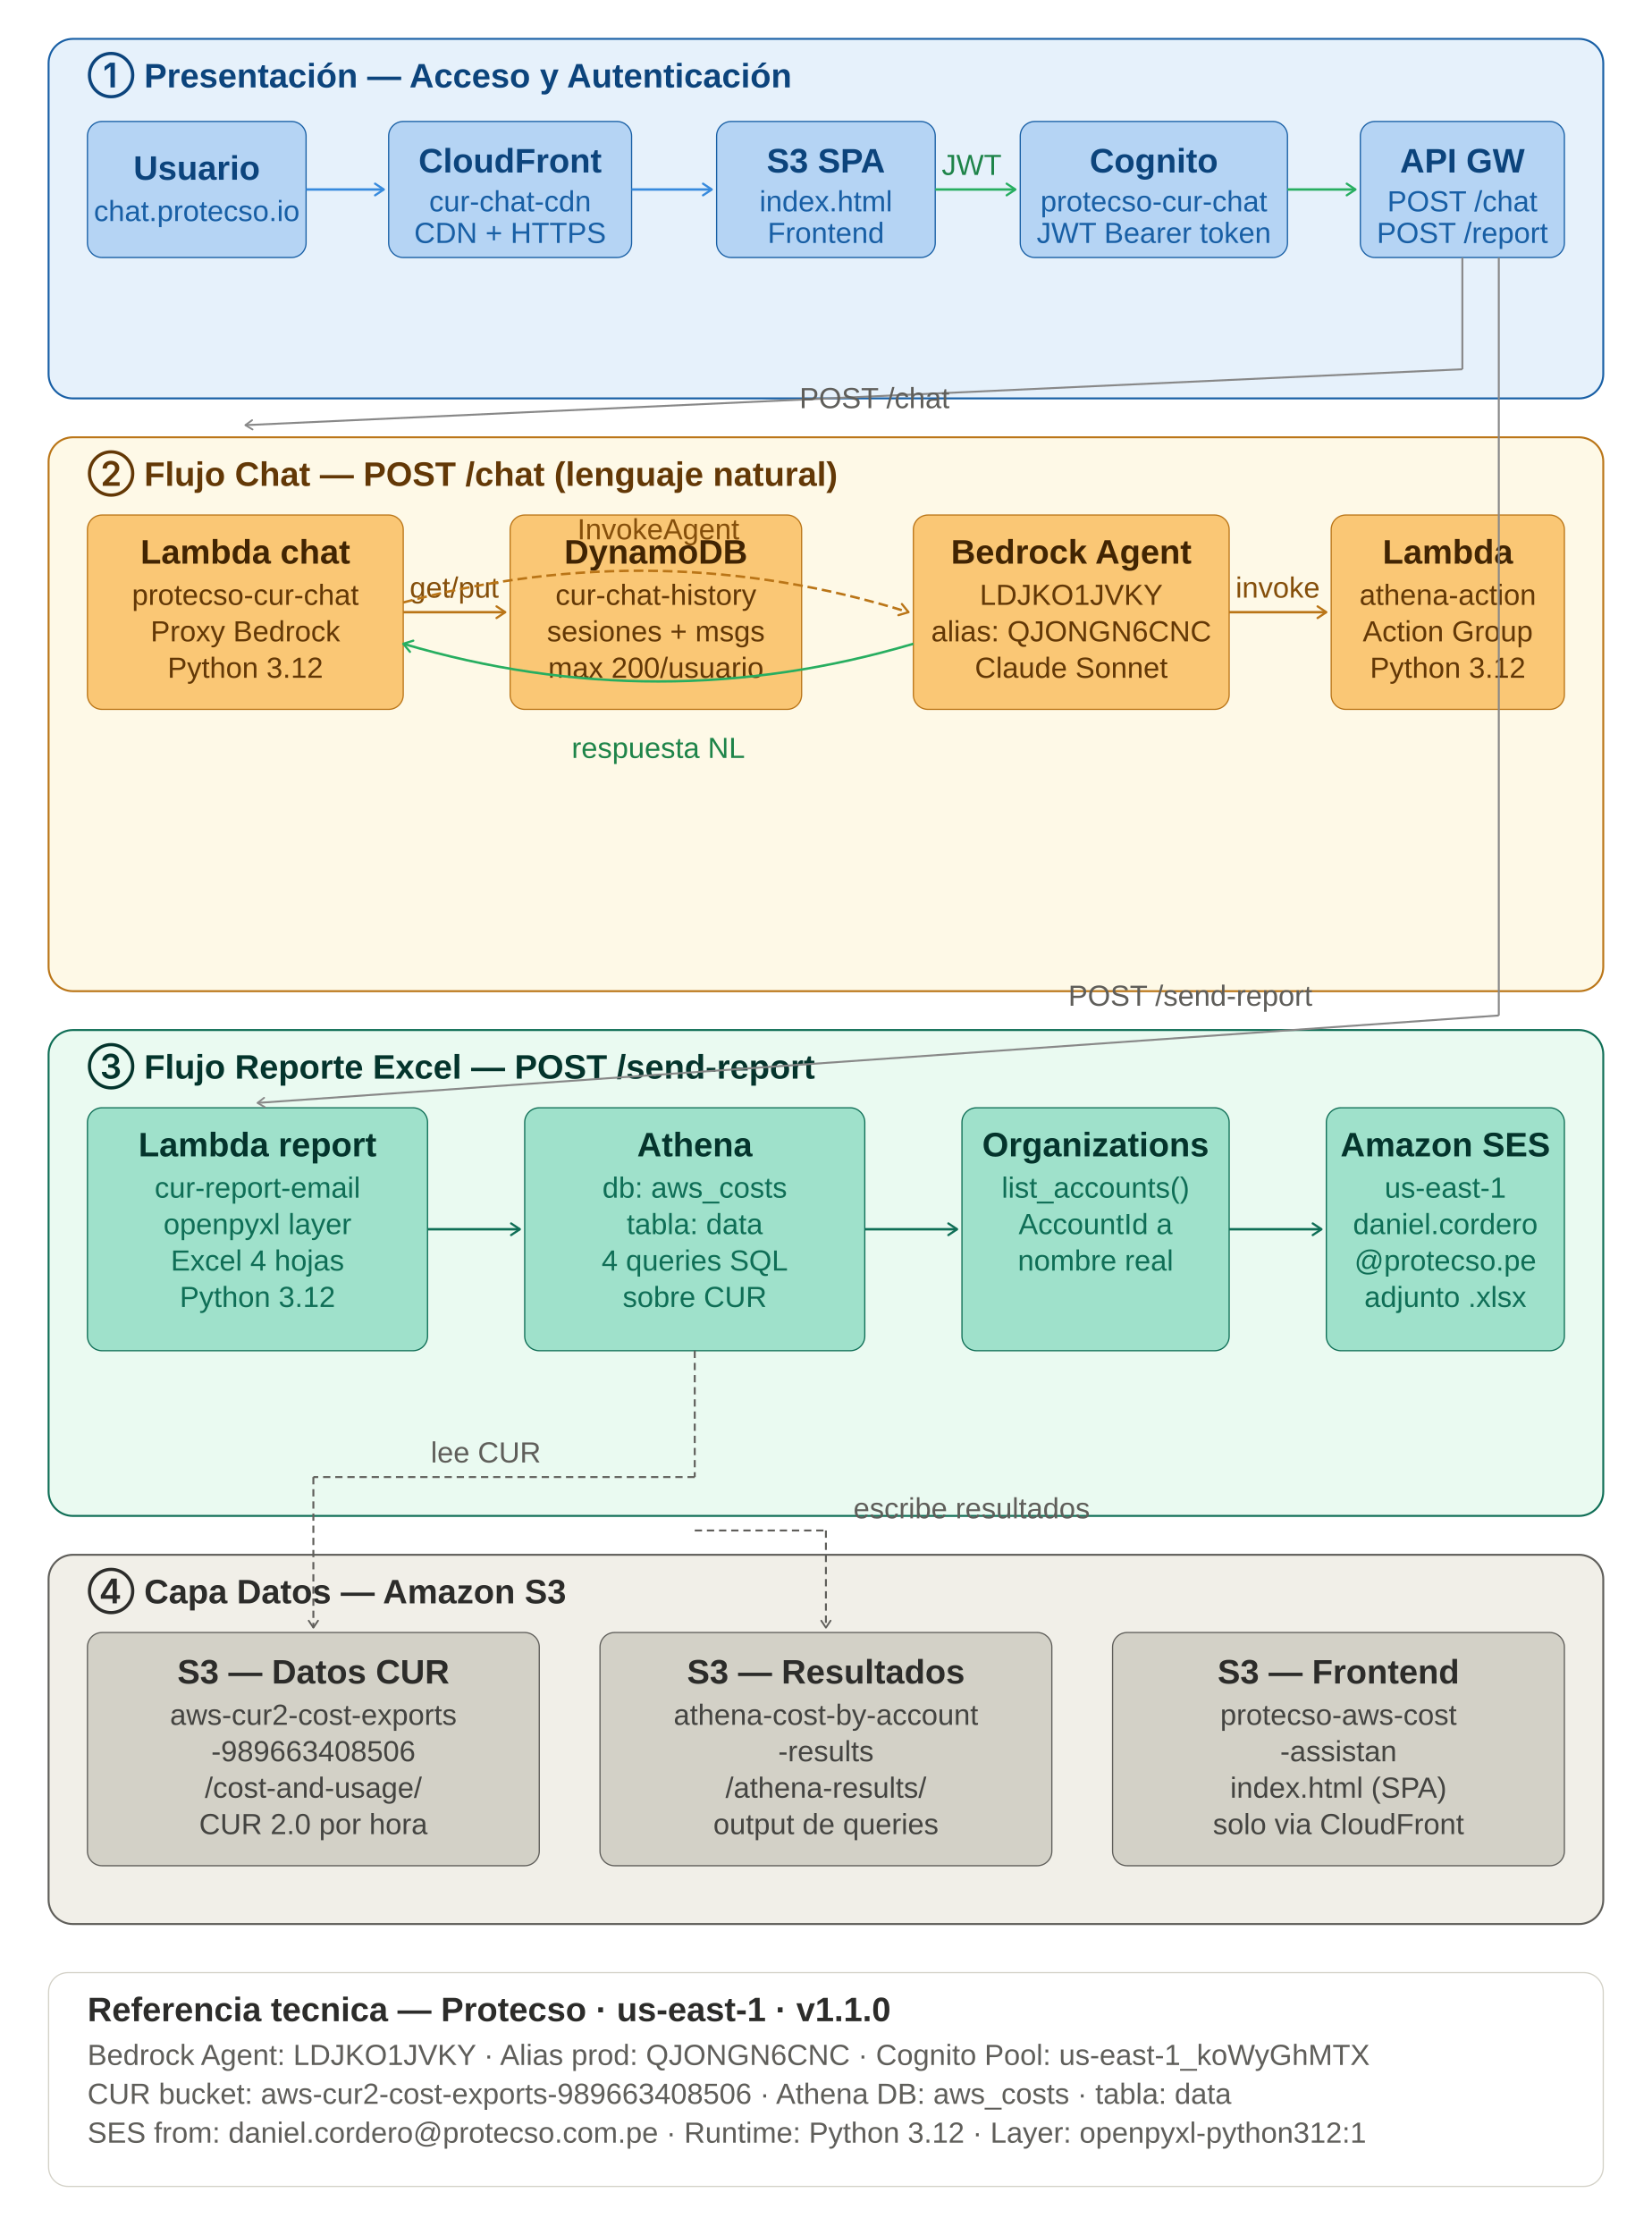
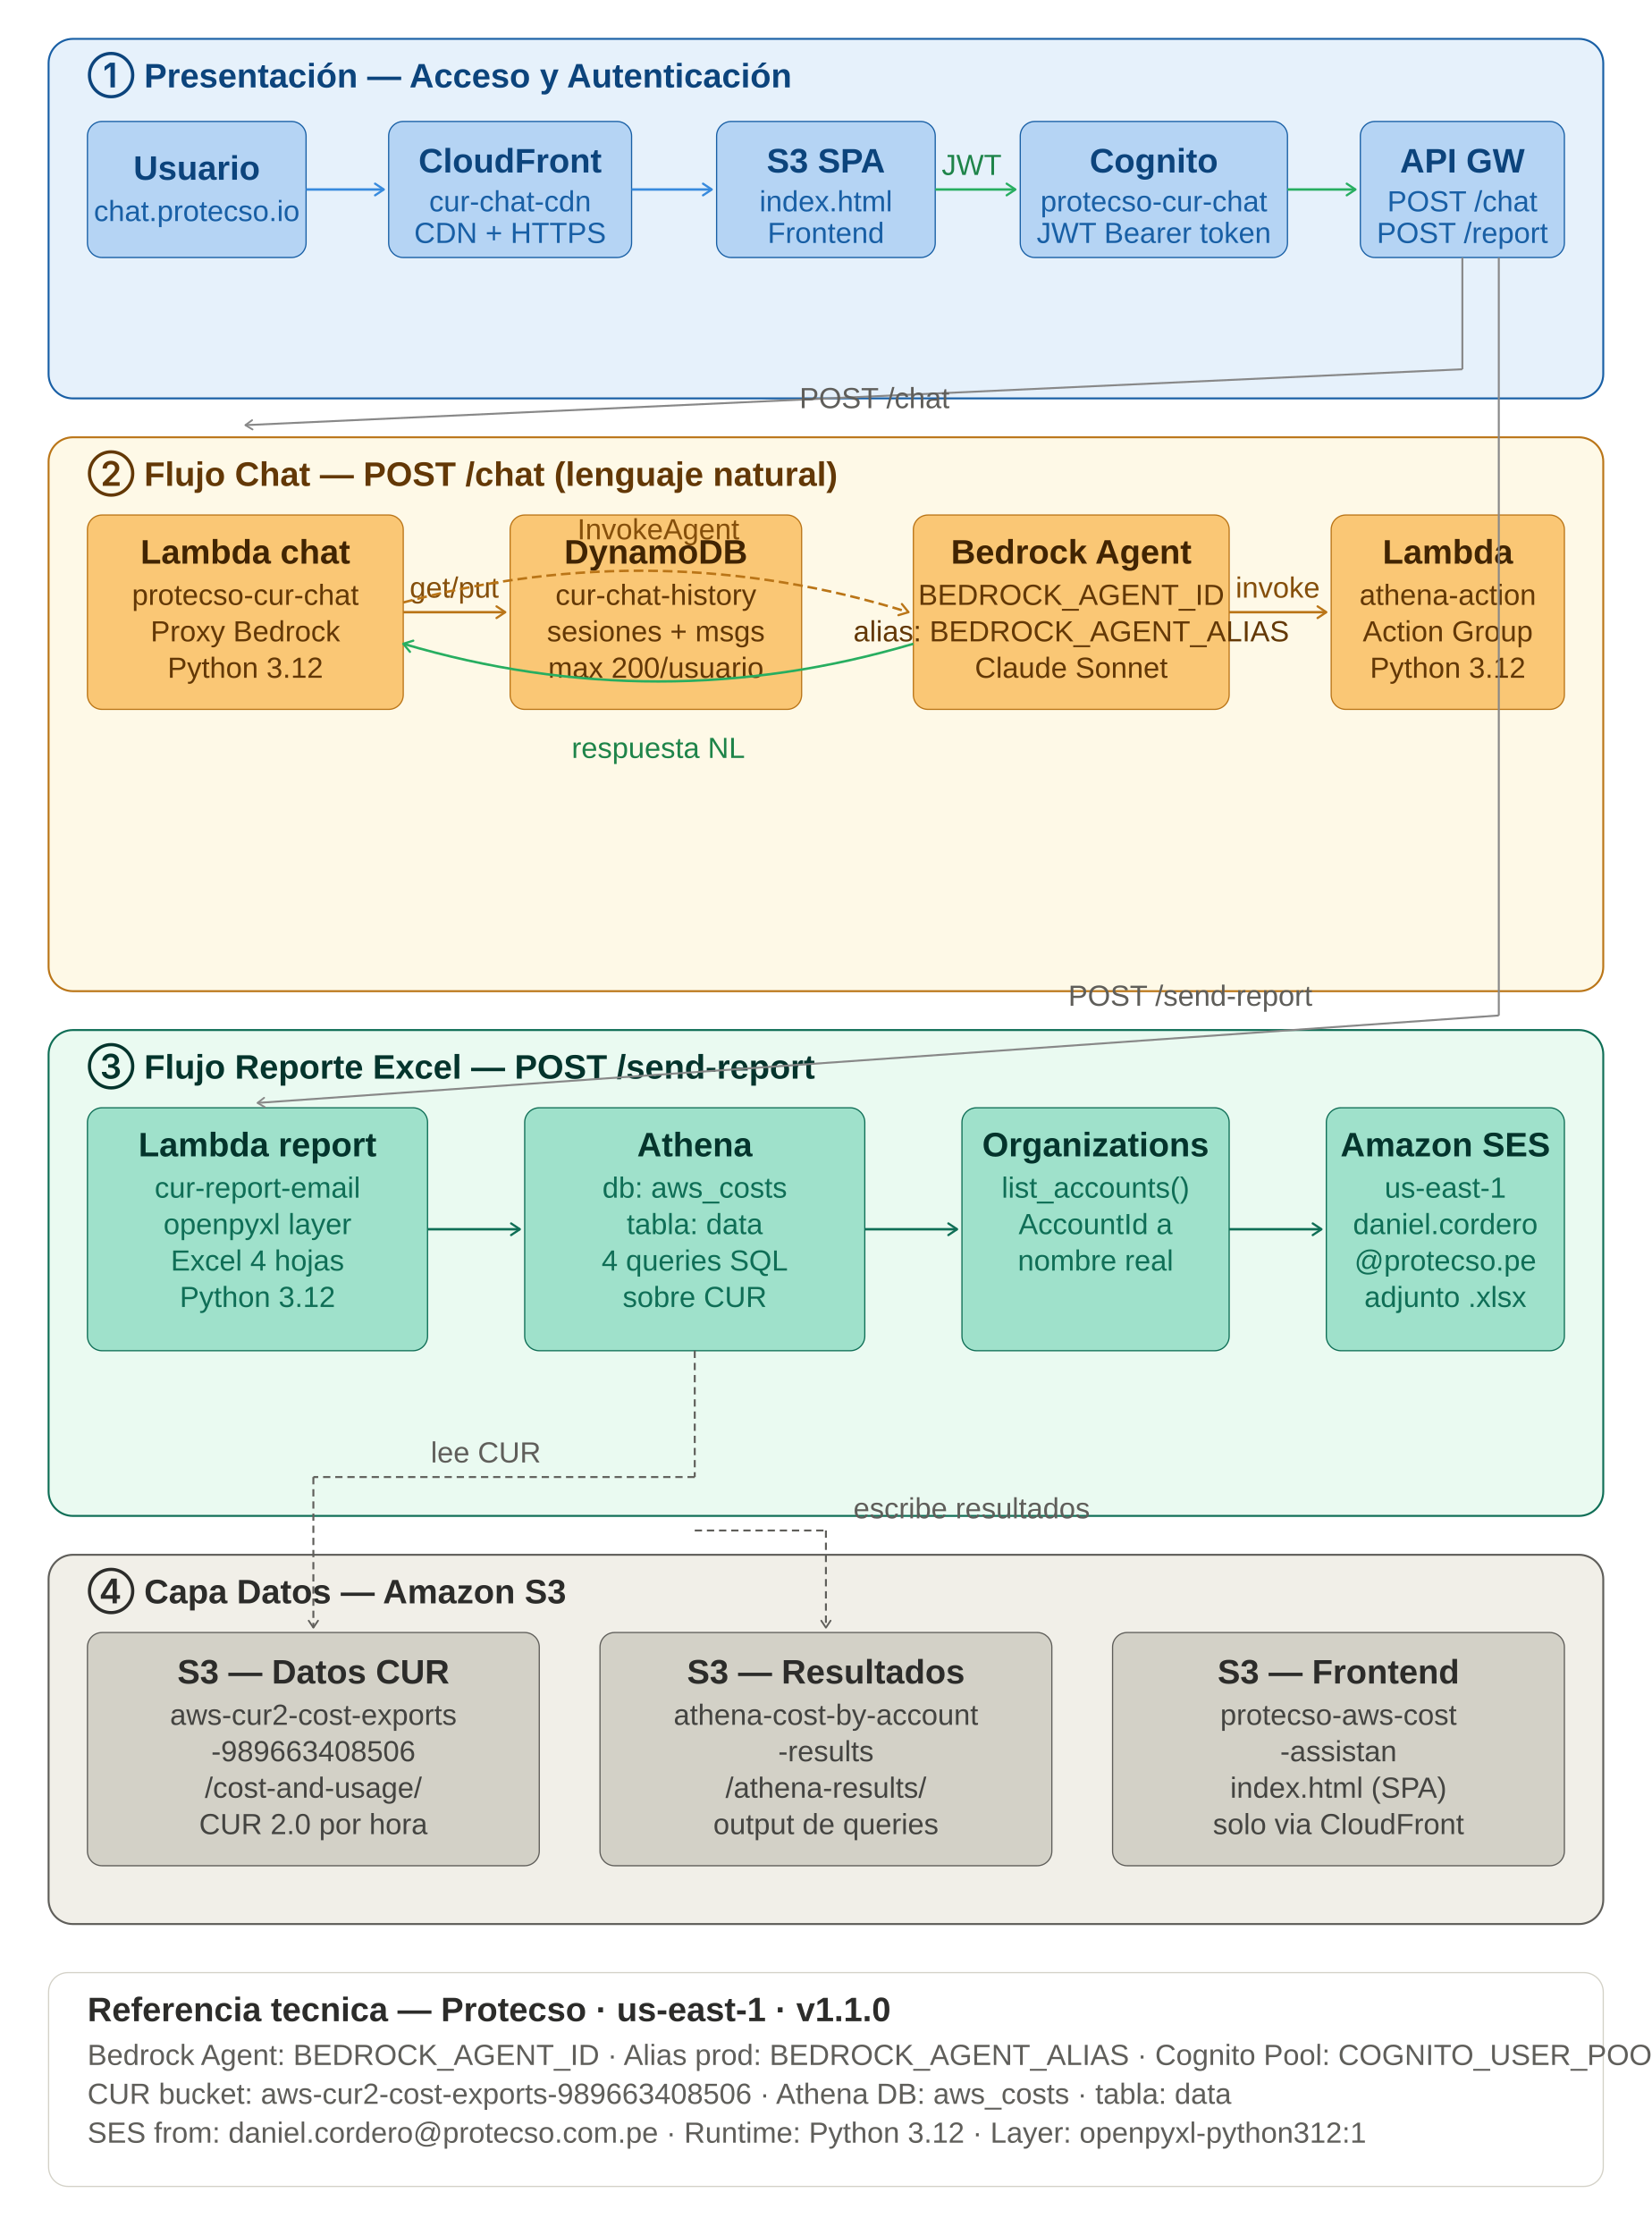
<svg xmlns="http://www.w3.org/2000/svg" width="100%" viewBox="0 0 680 920">
  <defs>
    <marker id="arrow" viewBox="0 0 10 10" refX="8" refY="5" markerWidth="6" markerHeight="6" orient="auto-start-reverse">
      <path d="M2 1L8 5L2 9" fill="none" stroke="context-stroke" stroke-width="1.5" stroke-linecap="round" stroke-linejoin="round" />
    </marker>
    <style>
    text { font-family: -apple-system,BlinkMacSystemFont,'Segoe UI',Arial,sans-serif; }
    .th  { font-size:14px; font-weight:600; }
    .ts  { font-size:12px; font-weight:400; }
  </style>
  </defs>
  <rect x="20" y="16" width="640" height="148" rx="10" fill="#E6F1FB" stroke="#185FA5" stroke-width="0.8" />
  <text class="th" x="36" y="36" fill="#0C447C">① Presentación — Acceso y Autenticación</text>
  <rect x="36" y="50" width="90" height="56" rx="6" fill="#B5D4F4" stroke="#185FA5" stroke-width="0.5" />
  <text class="th" x="81" y="74" text-anchor="middle" fill="#0C447C">Usuario</text>
  <text class="ts" x="81" y="91" text-anchor="middle" fill="#185FA5">chat.protecso.io</text>
  <rect x="160" y="50" width="100" height="56" rx="6" fill="#B5D4F4" stroke="#185FA5" stroke-width="0.5" />
  <text class="th" x="210" y="71" text-anchor="middle" fill="#0C447C">CloudFront</text>
  <text class="ts" x="210" y="87" text-anchor="middle" fill="#185FA5">cur-chat-cdn</text>
  <text class="ts" x="210" y="100" text-anchor="middle" fill="#185FA5">CDN + HTTPS</text>
  <rect x="295" y="50" width="90" height="56" rx="6" fill="#B5D4F4" stroke="#185FA5" stroke-width="0.5" />
  <text class="th" x="340" y="71" text-anchor="middle" fill="#0C447C">S3 SPA</text>
  <text class="ts" x="340" y="87" text-anchor="middle" fill="#185FA5">index.html</text>
  <text class="ts" x="340" y="100" text-anchor="middle" fill="#185FA5">Frontend</text>
  <rect x="420" y="50" width="110" height="56" rx="6" fill="#B5D4F4" stroke="#185FA5" stroke-width="0.5" />
  <text class="th" x="475" y="71" text-anchor="middle" fill="#0C447C">Cognito</text>
  <text class="ts" x="475" y="87" text-anchor="middle" fill="#185FA5">protecso-cur-chat</text>
  <text class="ts" x="475" y="100" text-anchor="middle" fill="#185FA5">JWT Bearer token</text>
  <rect x="560" y="50" width="84" height="56" rx="6" fill="#B5D4F4" stroke="#185FA5" stroke-width="0.5" />
  <text class="th" x="602" y="71" text-anchor="middle" fill="#0C447C">API GW</text>
  <text class="ts" x="602" y="87" text-anchor="middle" fill="#185FA5">POST /chat</text>
  <text class="ts" x="602" y="100" text-anchor="middle" fill="#185FA5">POST /report</text>
  <line x1="126" y1="78" x2="158" y2="78" stroke="#378ADD" stroke-width="1" marker-end="url(#arrow)" />
  <line x1="260" y1="78" x2="293" y2="78" stroke="#378ADD" stroke-width="1" marker-end="url(#arrow)" />
  <line x1="385" y1="78" x2="418" y2="78" stroke="#27ae60" stroke-width="1" marker-end="url(#arrow)" />
  <text class="ts" x="400" y="72" text-anchor="middle" fill="#1E8449">JWT</text>
  <line x1="530" y1="78" x2="558" y2="78" stroke="#27ae60" stroke-width="1" marker-end="url(#arrow)" />
  <rect x="20" y="180" width="640" height="228" rx="10" fill="#FEF9E7" stroke="#BA7517" stroke-width="0.8" />
  <text class="th" x="36" y="200" fill="#633806">② Flujo Chat — POST /chat (lenguaje natural)</text>
  <rect x="36" y="212" width="130" height="80" rx="6" fill="#FAC775" stroke="#BA7517" stroke-width="0.5" />
  <text class="th" x="101" y="232" text-anchor="middle" fill="#412402">Lambda chat</text>
  <text class="ts" x="101" y="249" text-anchor="middle" fill="#633806">protecso-cur-chat</text>
  <text class="ts" x="101" y="264" text-anchor="middle" fill="#633806">Proxy Bedrock</text>
  <text class="ts" x="101" y="279" text-anchor="middle" fill="#633806">Python 3.12</text>
  <rect x="210" y="212" width="120" height="80" rx="6" fill="#FAC775" stroke="#BA7517" stroke-width="0.5" />
  <text class="th" x="270" y="232" text-anchor="middle" fill="#412402">DynamoDB</text>
  <text class="ts" x="270" y="249" text-anchor="middle" fill="#633806">cur-chat-history</text>
  <text class="ts" x="270" y="264" text-anchor="middle" fill="#633806">sesiones + msgs</text>
  <text class="ts" x="270" y="279" text-anchor="middle" fill="#633806">max 200/usuario</text>
  <rect x="376" y="212" width="130" height="80" rx="6" fill="#FAC775" stroke="#BA7517" stroke-width="0.5" />
  <text class="th" x="441" y="232" text-anchor="middle" fill="#412402">Bedrock Agent</text>
-   <text class="ts" x="441" y="249" text-anchor="middle" fill="#633806">LDJKO1JVKY</text>
-   <text class="ts" x="441" y="264" text-anchor="middle" fill="#633806">alias: QJONGN6CNC</text>
+   <text class="ts" x="441" y="249" text-anchor="middle" fill="#633806">BEDROCK_AGENT_ID</text>
+   <text class="ts" x="441" y="264" text-anchor="middle" fill="#633806">alias: BEDROCK_AGENT_ALIAS</text>
  <text class="ts" x="441" y="279" text-anchor="middle" fill="#633806">Claude Sonnet</text>
  <rect x="548" y="212" width="96" height="80" rx="6" fill="#FAC775" stroke="#BA7517" stroke-width="0.5" />
  <text class="th" x="596" y="232" text-anchor="middle" fill="#412402">Lambda</text>
  <text class="ts" x="596" y="249" text-anchor="middle" fill="#633806">athena-action</text>
  <text class="ts" x="596" y="264" text-anchor="middle" fill="#633806">Action Group</text>
  <text class="ts" x="596" y="279" text-anchor="middle" fill="#633806">Python 3.12</text>
  <line x1="166" y1="252" x2="208" y2="252" stroke="#BA7517" stroke-width="1" marker-end="url(#arrow)" />
  <text class="ts" x="187" y="246" text-anchor="middle" fill="#854F0B">get/put</text>
  <line x1="506" y1="252" x2="546" y2="252" stroke="#BA7517" stroke-width="1" marker-end="url(#arrow)" />
  <text class="ts" x="526" y="246" text-anchor="middle" fill="#854F0B">invoke</text>
  <path d="M166 248 Q271 220 374 252" fill="none" stroke="#BA7517" stroke-width="1" marker-end="url(#arrow)" stroke-dasharray="4 2" />
  <text class="ts" x="271" y="222" text-anchor="middle" fill="#854F0B">InvokeAgent</text>
  <path d="M376 265 Q271 296 166 265" fill="none" stroke="#27ae60" stroke-width="1" marker-end="url(#arrow)" />
  <text class="ts" x="271" y="312" text-anchor="middle" fill="#1E8449">respuesta NL</text>
  <rect x="20" y="424" width="640" height="200" rx="10" fill="#EAFAF1" stroke="#0F6E56" stroke-width="0.8" />
  <text class="th" x="36" y="444" fill="#04342C">③ Flujo Reporte Excel — POST /send-report</text>
  <rect x="36" y="456" width="140" height="100" rx="6" fill="#9FE1CB" stroke="#0F6E56" stroke-width="0.5" />
  <text class="th" x="106" y="476" text-anchor="middle" fill="#04342C">Lambda report</text>
  <text class="ts" x="106" y="493" text-anchor="middle" fill="#0F6E56">cur-report-email</text>
  <text class="ts" x="106" y="508" text-anchor="middle" fill="#0F6E56">openpyxl layer</text>
  <text class="ts" x="106" y="523" text-anchor="middle" fill="#0F6E56">Excel 4 hojas</text>
  <text class="ts" x="106" y="538" text-anchor="middle" fill="#0F6E56">Python 3.12</text>
  <rect x="216" y="456" width="140" height="100" rx="6" fill="#9FE1CB" stroke="#0F6E56" stroke-width="0.5" />
  <text class="th" x="286" y="476" text-anchor="middle" fill="#04342C">Athena</text>
  <text class="ts" x="286" y="493" text-anchor="middle" fill="#0F6E56">db: aws_costs</text>
  <text class="ts" x="286" y="508" text-anchor="middle" fill="#0F6E56">tabla: data</text>
  <text class="ts" x="286" y="523" text-anchor="middle" fill="#0F6E56">4 queries SQL</text>
  <text class="ts" x="286" y="538" text-anchor="middle" fill="#0F6E56">sobre CUR</text>
  <rect x="396" y="456" width="110" height="100" rx="6" fill="#9FE1CB" stroke="#0F6E56" stroke-width="0.5" />
  <text class="th" x="451" y="476" text-anchor="middle" fill="#04342C">Organizations</text>
  <text class="ts" x="451" y="493" text-anchor="middle" fill="#0F6E56">list_accounts()</text>
  <text class="ts" x="451" y="508" text-anchor="middle" fill="#0F6E56">AccountId a</text>
  <text class="ts" x="451" y="523" text-anchor="middle" fill="#0F6E56">nombre real</text>
  <rect x="546" y="456" width="98" height="100" rx="6" fill="#9FE1CB" stroke="#0F6E56" stroke-width="0.5" />
  <text class="th" x="595" y="476" text-anchor="middle" fill="#04342C">Amazon SES</text>
  <text class="ts" x="595" y="493" text-anchor="middle" fill="#0F6E56">us-east-1</text>
  <text class="ts" x="595" y="508" text-anchor="middle" fill="#0F6E56">daniel.cordero</text>
  <text class="ts" x="595" y="523" text-anchor="middle" fill="#0F6E56">@protecso.pe</text>
  <text class="ts" x="595" y="538" text-anchor="middle" fill="#0F6E56">adjunto .xlsx</text>
  <line x1="176" y1="506" x2="214" y2="506" stroke="#0F6E56" stroke-width="1" marker-end="url(#arrow)" />
  <line x1="356" y1="506" x2="394" y2="506" stroke="#0F6E56" stroke-width="1" marker-end="url(#arrow)" />
  <line x1="506" y1="506" x2="544" y2="506" stroke="#0F6E56" stroke-width="1" marker-end="url(#arrow)" />
  <rect x="20" y="640" width="640" height="152" rx="10" fill="#F1EFE8" stroke="#5F5E5A" stroke-width="0.8" />
  <text class="th" x="36" y="660" fill="#2C2C2A">④ Capa Datos — Amazon S3</text>
  <rect x="36" y="672" width="186" height="96" rx="6" fill="#D3D1C7" stroke="#5F5E5A" stroke-width="0.5" />
  <text class="th" x="129" y="693" text-anchor="middle" fill="#2C2C2A">S3 — Datos CUR</text>
  <text class="ts" x="129" y="710" text-anchor="middle" fill="#444441">aws-cur2-cost-exports</text>
  <text class="ts" x="129" y="725" text-anchor="middle" fill="#444441">-989663408506</text>
  <text class="ts" x="129" y="740" text-anchor="middle" fill="#444441">/cost-and-usage/</text>
  <text class="ts" x="129" y="755" text-anchor="middle" fill="#444441">CUR 2.0 por hora</text>
  <rect x="247" y="672" width="186" height="96" rx="6" fill="#D3D1C7" stroke="#5F5E5A" stroke-width="0.5" />
  <text class="th" x="340" y="693" text-anchor="middle" fill="#2C2C2A">S3 — Resultados</text>
  <text class="ts" x="340" y="710" text-anchor="middle" fill="#444441">athena-cost-by-account</text>
  <text class="ts" x="340" y="725" text-anchor="middle" fill="#444441">-results</text>
  <text class="ts" x="340" y="740" text-anchor="middle" fill="#444441">/athena-results/</text>
  <text class="ts" x="340" y="755" text-anchor="middle" fill="#444441">output de queries</text>
  <rect x="458" y="672" width="186" height="96" rx="6" fill="#D3D1C7" stroke="#5F5E5A" stroke-width="0.5" />
  <text class="th" x="551" y="693" text-anchor="middle" fill="#2C2C2A">S3 — Frontend</text>
  <text class="ts" x="551" y="710" text-anchor="middle" fill="#444441">protecso-aws-cost</text>
  <text class="ts" x="551" y="725" text-anchor="middle" fill="#444441">-assistan</text>
  <text class="ts" x="551" y="740" text-anchor="middle" fill="#444441">index.html (SPA)</text>
  <text class="ts" x="551" y="755" text-anchor="middle" fill="#444441">solo via CloudFront</text>
  <line x1="602" y1="106" x2="602" y2="152" stroke="#888" stroke-width="0.8" />
  <line x1="602" y1="152" x2="101" y2="175" stroke="#888" stroke-width="0.8" marker-end="url(#arrow)" />
  <text class="ts" x="360" y="168" text-anchor="middle" fill="#5F5E5A">POST /chat</text>
  <line x1="617" y1="106" x2="617" y2="418" stroke="#888" stroke-width="0.8" />
  <line x1="617" y1="418" x2="106" y2="454" stroke="#888" stroke-width="0.8" marker-end="url(#arrow)" />
  <text class="ts" x="490" y="414" text-anchor="middle" fill="#5F5E5A">POST /send-report</text>
  <line x1="286" y1="556" x2="286" y2="608" stroke="#5F5E5A" stroke-width="0.8" stroke-dasharray="3 2" />
  <line x1="286" y1="608" x2="129" y2="608" stroke="#5F5E5A" stroke-width="0.8" stroke-dasharray="3 2" />
  <line x1="129" y1="608" x2="129" y2="670" stroke="#5F5E5A" stroke-width="0.8" stroke-dasharray="3 2" marker-end="url(#arrow)" />
  <text class="ts" x="200" y="602" text-anchor="middle" fill="#5F5E5A">lee CUR</text>
  <line x1="286" y1="630" x2="340" y2="630" stroke="#5F5E5A" stroke-width="0.8" stroke-dasharray="3 2" />
  <line x1="340" y1="630" x2="340" y2="670" stroke="#5F5E5A" stroke-width="0.8" stroke-dasharray="3 2" marker-end="url(#arrow)" />
  <text class="ts" x="400" y="625" text-anchor="middle" fill="#5F5E5A">escribe resultados</text>
  <rect x="20" y="812" width="640" height="88" rx="8" fill="none" stroke="#D3D1C7" stroke-width="0.5" />
  <text class="th" x="36" y="832" fill="#2C2C2A">Referencia tecnica — Protecso · us-east-1 · v1.1.0</text>
-   <text class="ts" x="36" y="850" fill="#5F5E5A">Bedrock Agent: LDJKO1JVKY · Alias prod: QJONGN6CNC · Cognito Pool: us-east-1_koWyGhMTX</text>
+   <text class="ts" x="36" y="850" fill="#5F5E5A">Bedrock Agent: BEDROCK_AGENT_ID · Alias prod: BEDROCK_AGENT_ALIAS · Cognito Pool: COGNITO_USER_POOL_ID</text>
  <text class="ts" x="36" y="866" fill="#5F5E5A">CUR bucket: aws-cur2-cost-exports-989663408506 · Athena DB: aws_costs · tabla: data</text>
  <text class="ts" x="36" y="882" fill="#5F5E5A">SES from: daniel.cordero@protecso.com.pe · Runtime: Python 3.12 · Layer: openpyxl-python312:1</text>
</svg>
